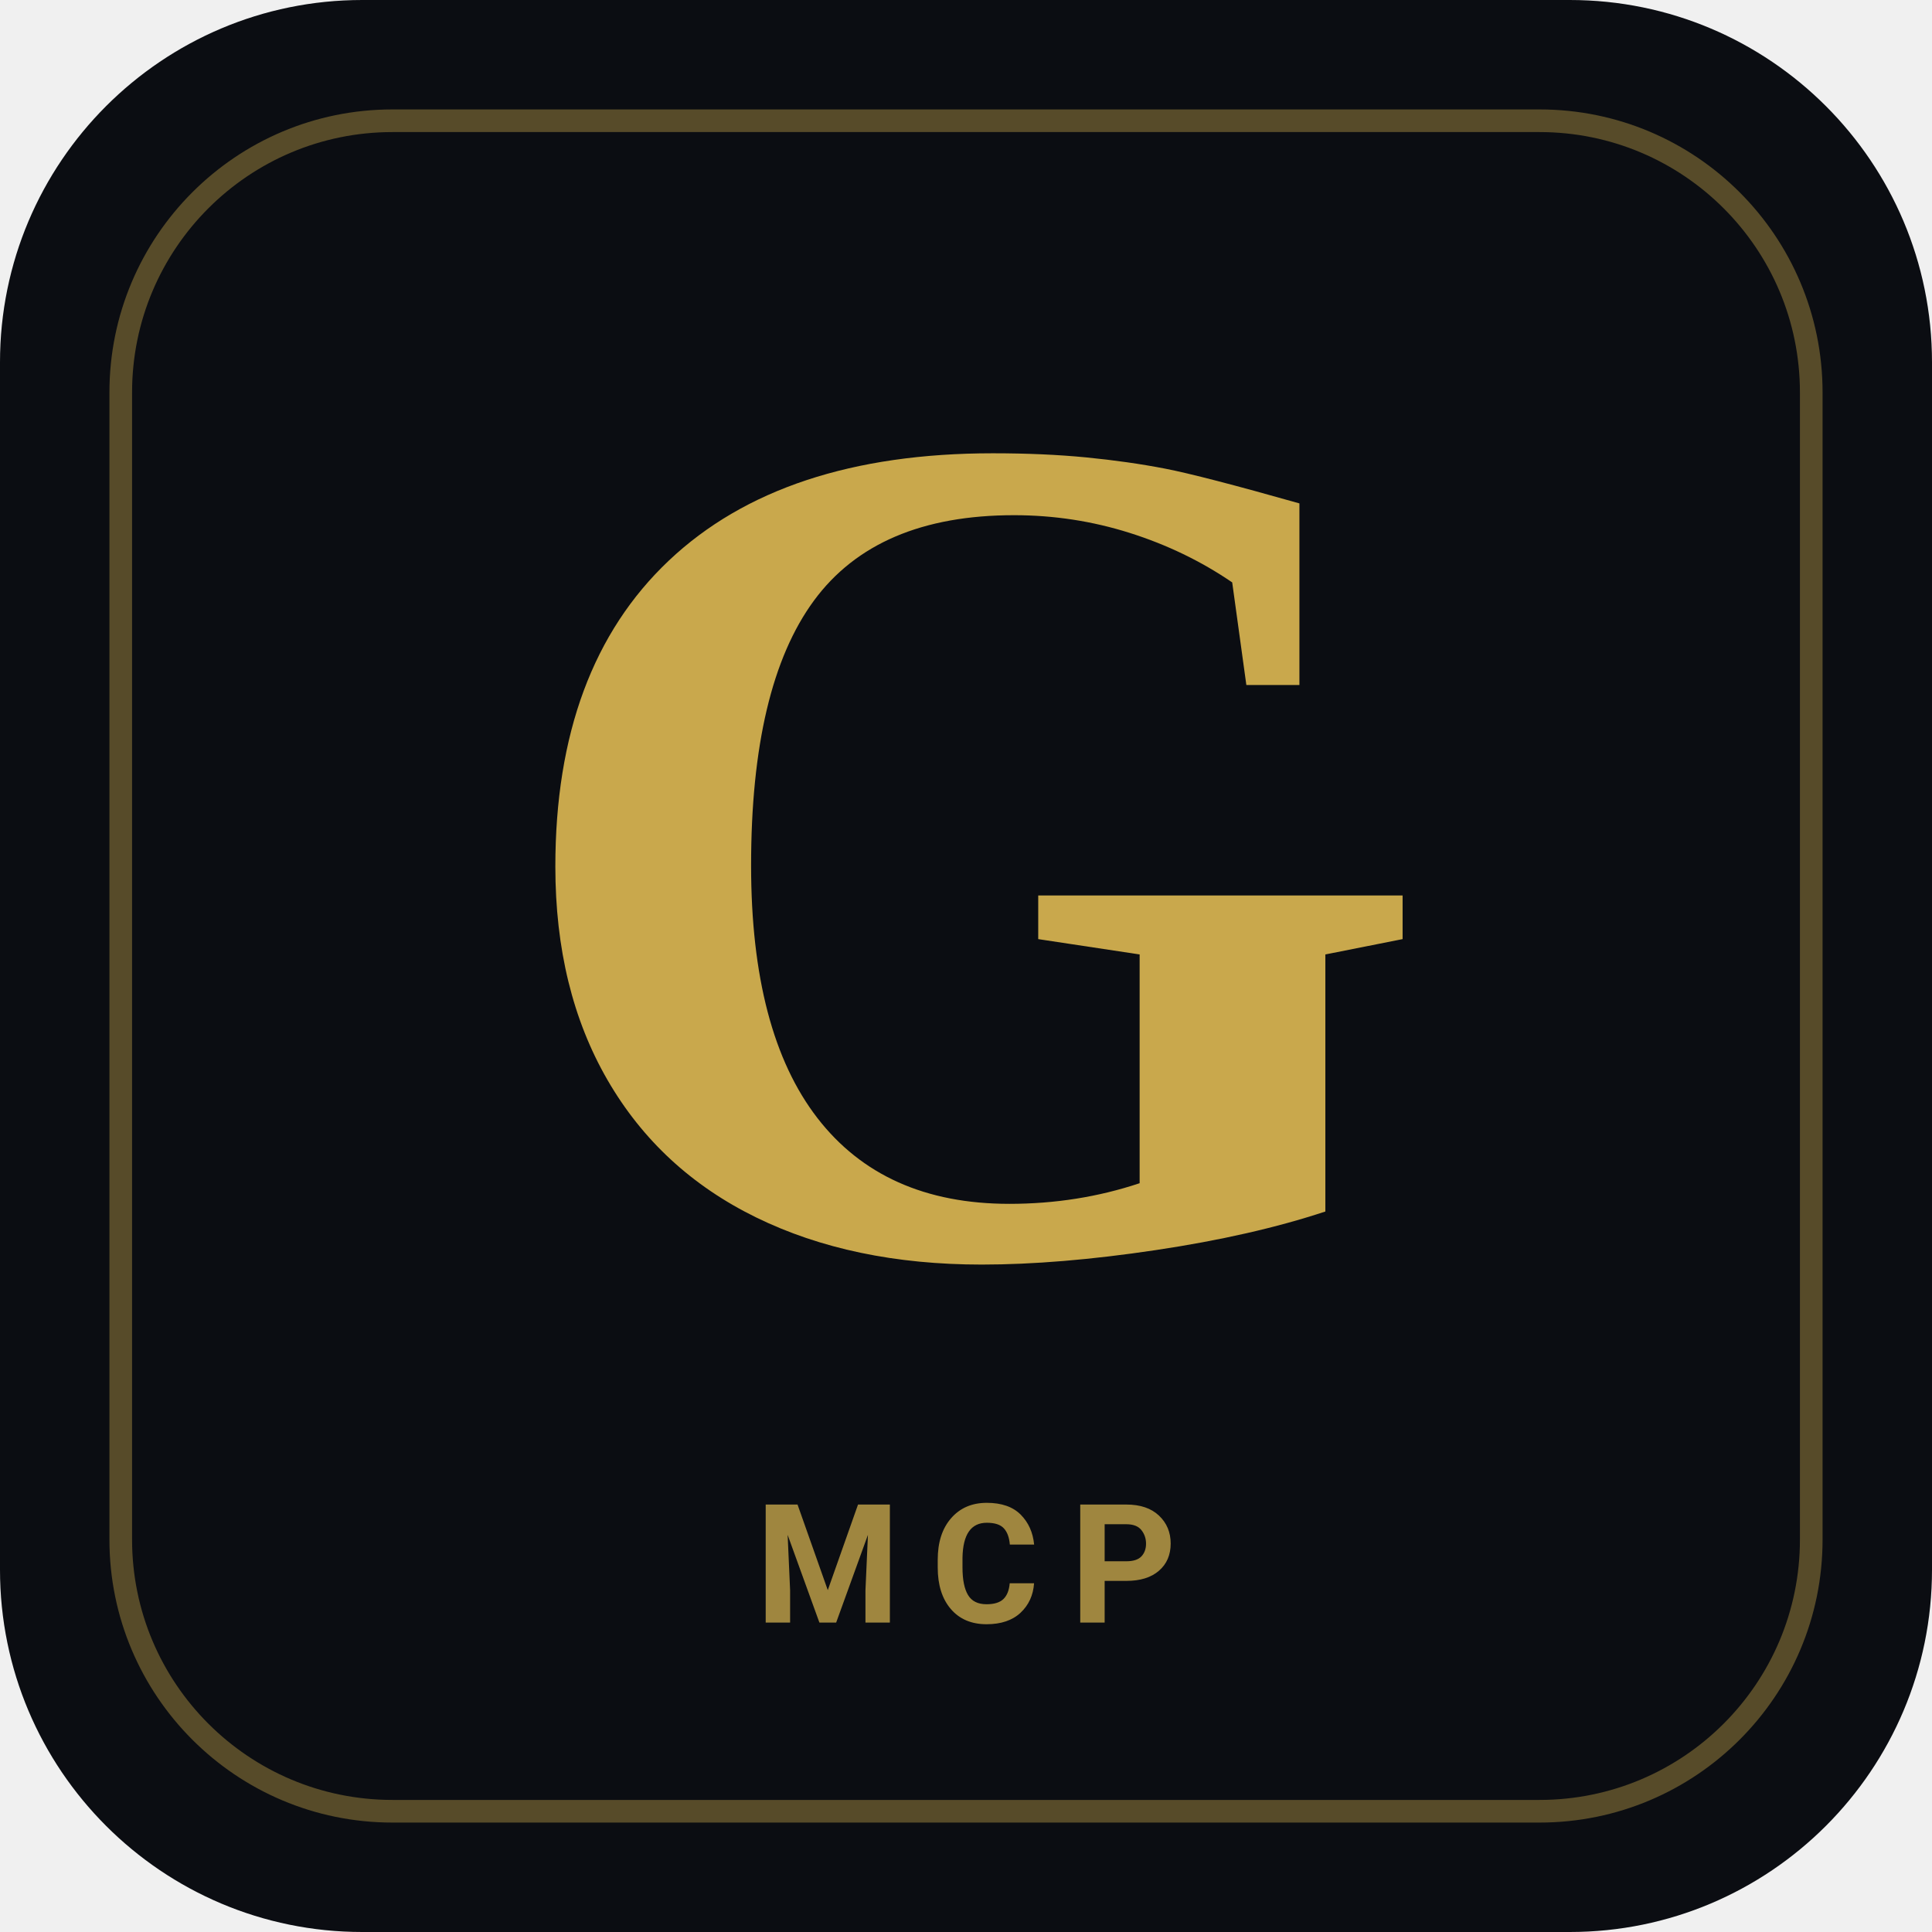
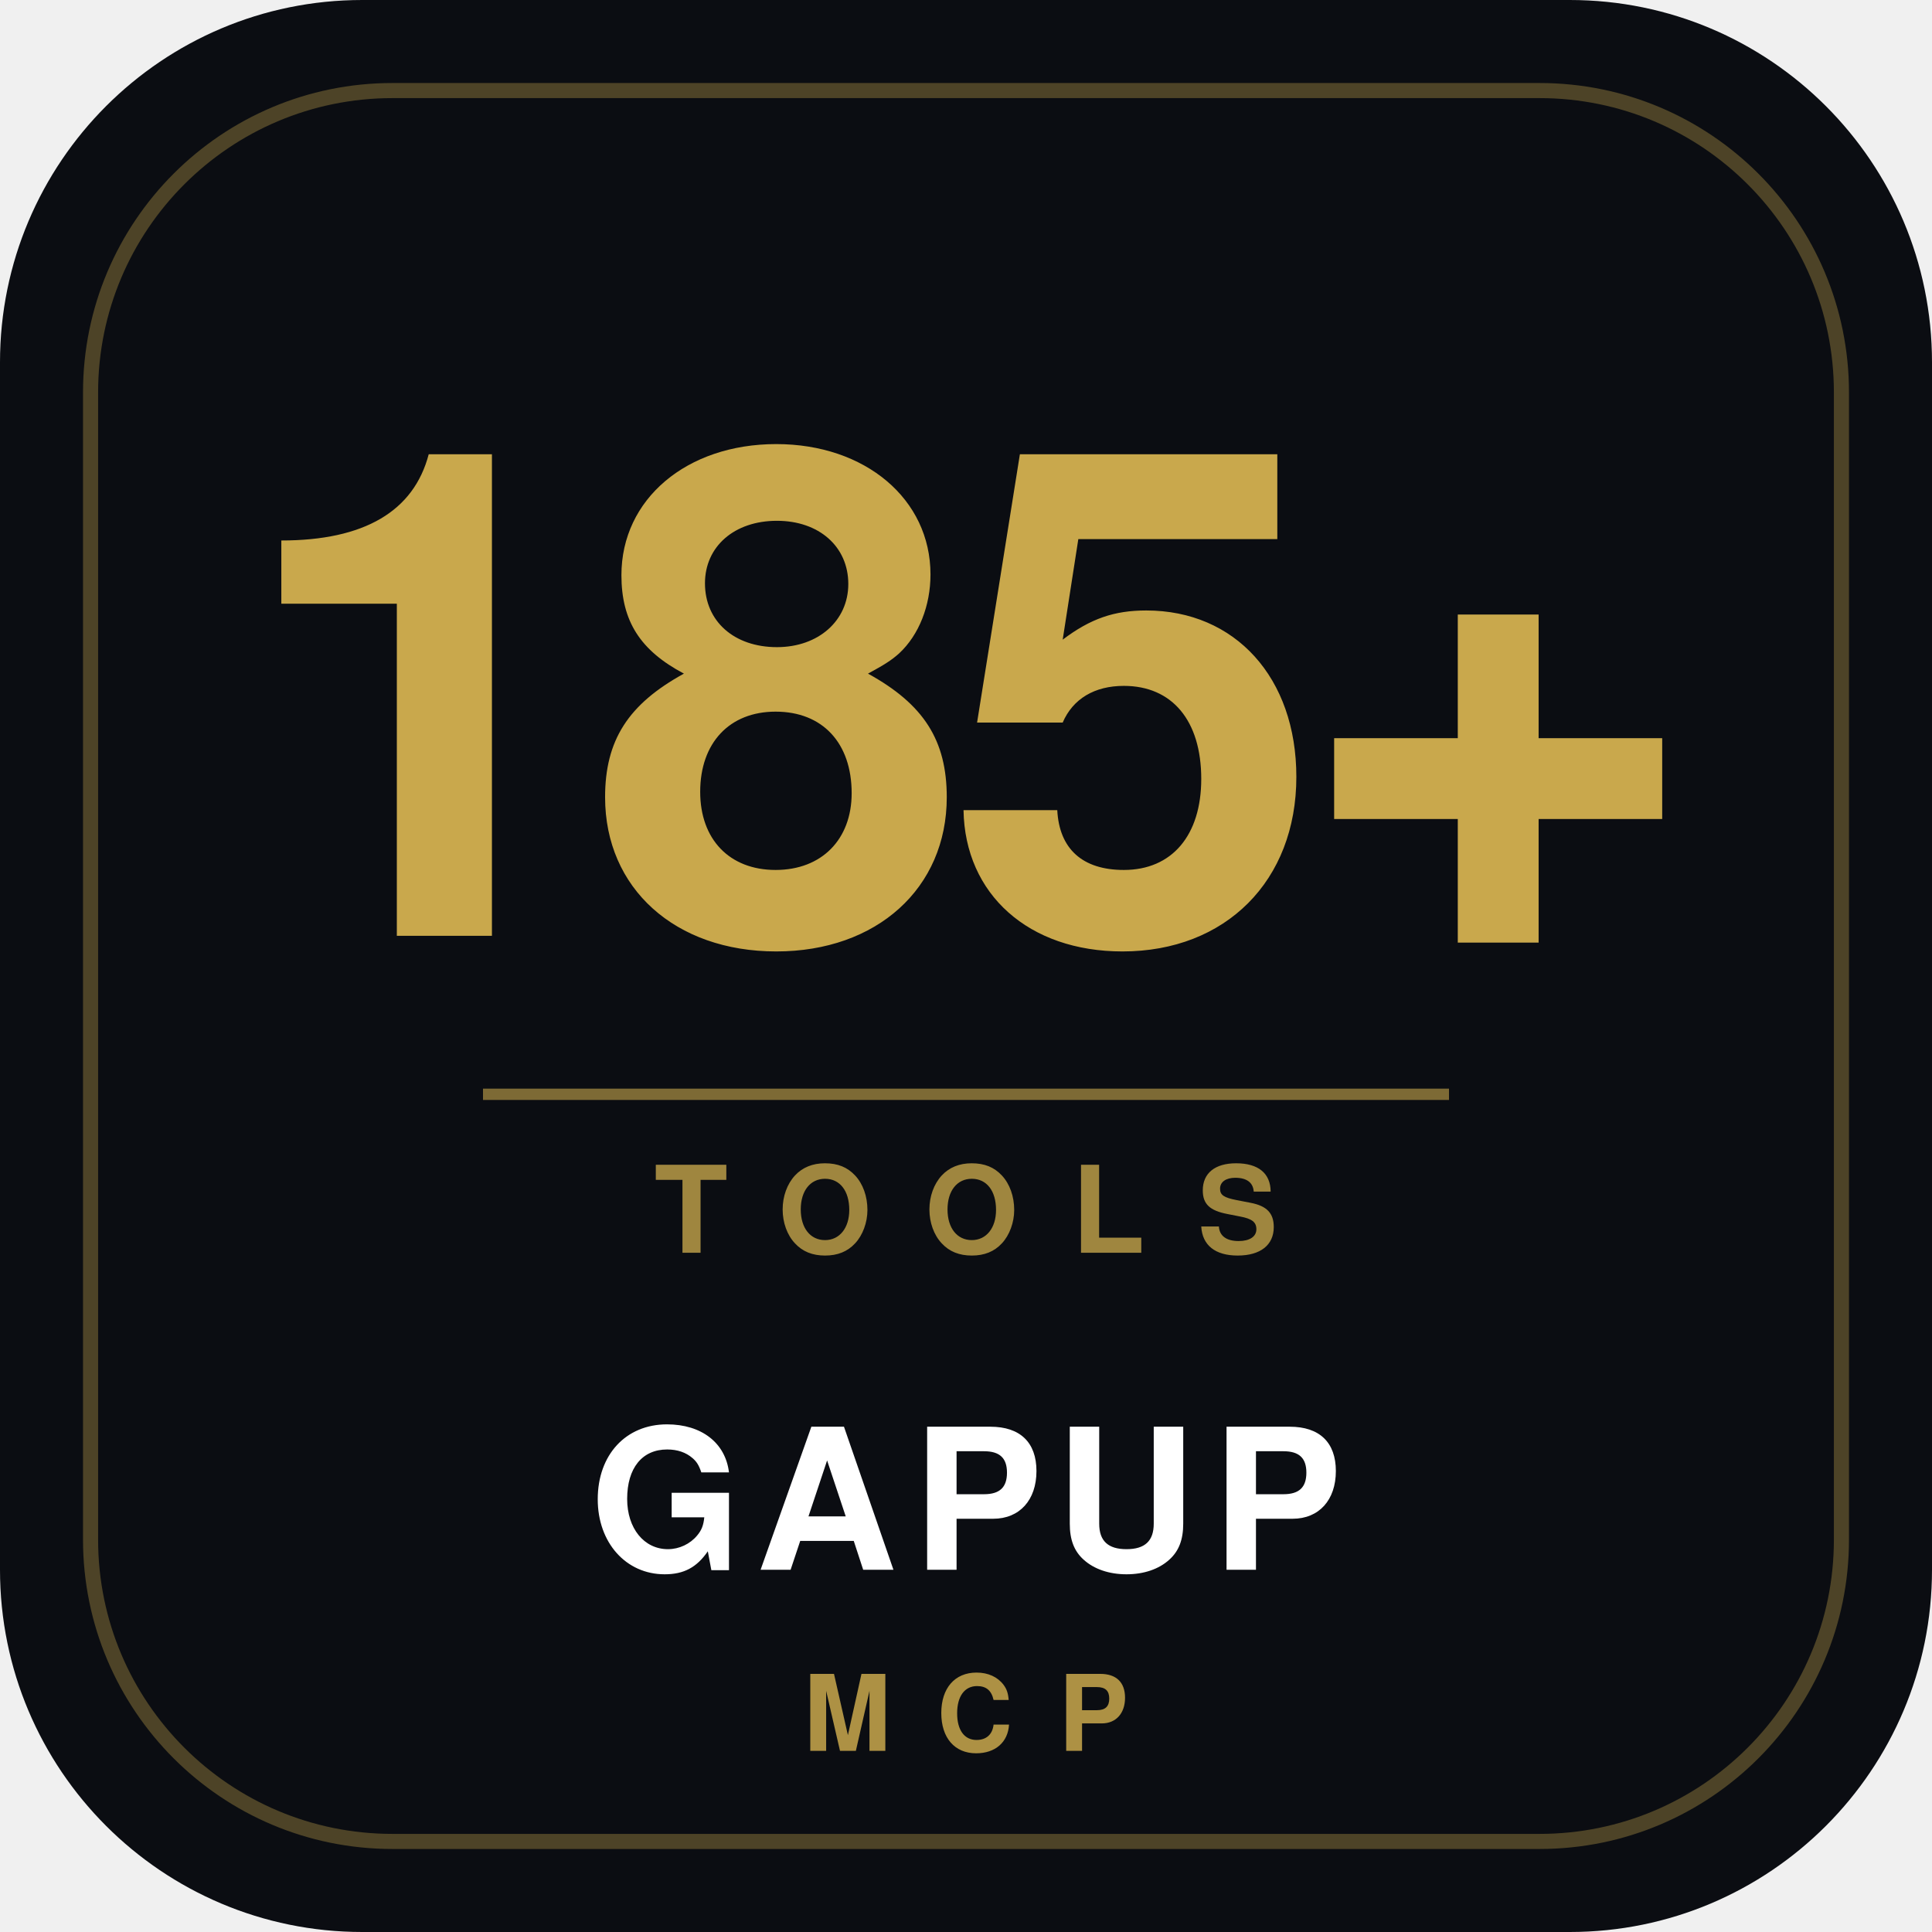
<svg xmlns="http://www.w3.org/2000/svg" viewBox="0 0 512 512" width="512" height="512">
  <rect width="512" height="512" rx="96" fill="#0b0d12" />
-   <rect x="32" y="32" width="448" height="448" rx="72" fill="none" stroke="#c9a84c" stroke-width="6" opacity="0.4" />
-   <text x="256" y="332" text-anchor="middle" font-family="Georgia, 'Times New Roman', serif" font-weight="700" font-size="320" fill="#c9a84c" letter-spacing="-12">G</text>
-   <text x="256" y="430" text-anchor="middle" font-family="-apple-system, BlinkMacSystemFont, 'Segoe UI', Roboto, sans-serif" font-weight="600" font-size="44" fill="#c9a84c" opacity="0.78" letter-spacing="8">MCP</text>
+   <rect x="24" y="24" width="464" height="464" rx="80" fill="none" stroke="#c9a84c" stroke-width="4" opacity="0.35" />
+   <text x="256" y="248" text-anchor="middle" font-family="-apple-system, BlinkMacSystemFont, 'Segoe UI', Helvetica, sans-serif" font-weight="800" font-size="180" fill="#c9a84c" letter-spacing="-6">185+</text>
+   <line x1="128" y1="290" x2="384" y2="290" stroke="#c9a84c" stroke-width="3" opacity="0.6" />
+   <text x="256" y="332" text-anchor="middle" font-family="-apple-system, BlinkMacSystemFont, 'Segoe UI', Helvetica, sans-serif" font-weight="600" font-size="32" fill="#c9a84c" opacity="0.78" letter-spacing="14">TOOLS</text>
+   <text x="256" y="416" text-anchor="middle" font-family="-apple-system, BlinkMacSystemFont, 'Segoe UI', Helvetica, sans-serif" font-weight="700" font-size="52" fill="#ffffff" letter-spacing="4">GAPUP</text>
+   <text x="256" y="464" text-anchor="middle" font-family="-apple-system, BlinkMacSystemFont, 'Segoe UI', Helvetica, sans-serif" font-weight="600" font-size="28" fill="#c9a84c" opacity="0.85" letter-spacing="12">MCP</text>
</svg>
